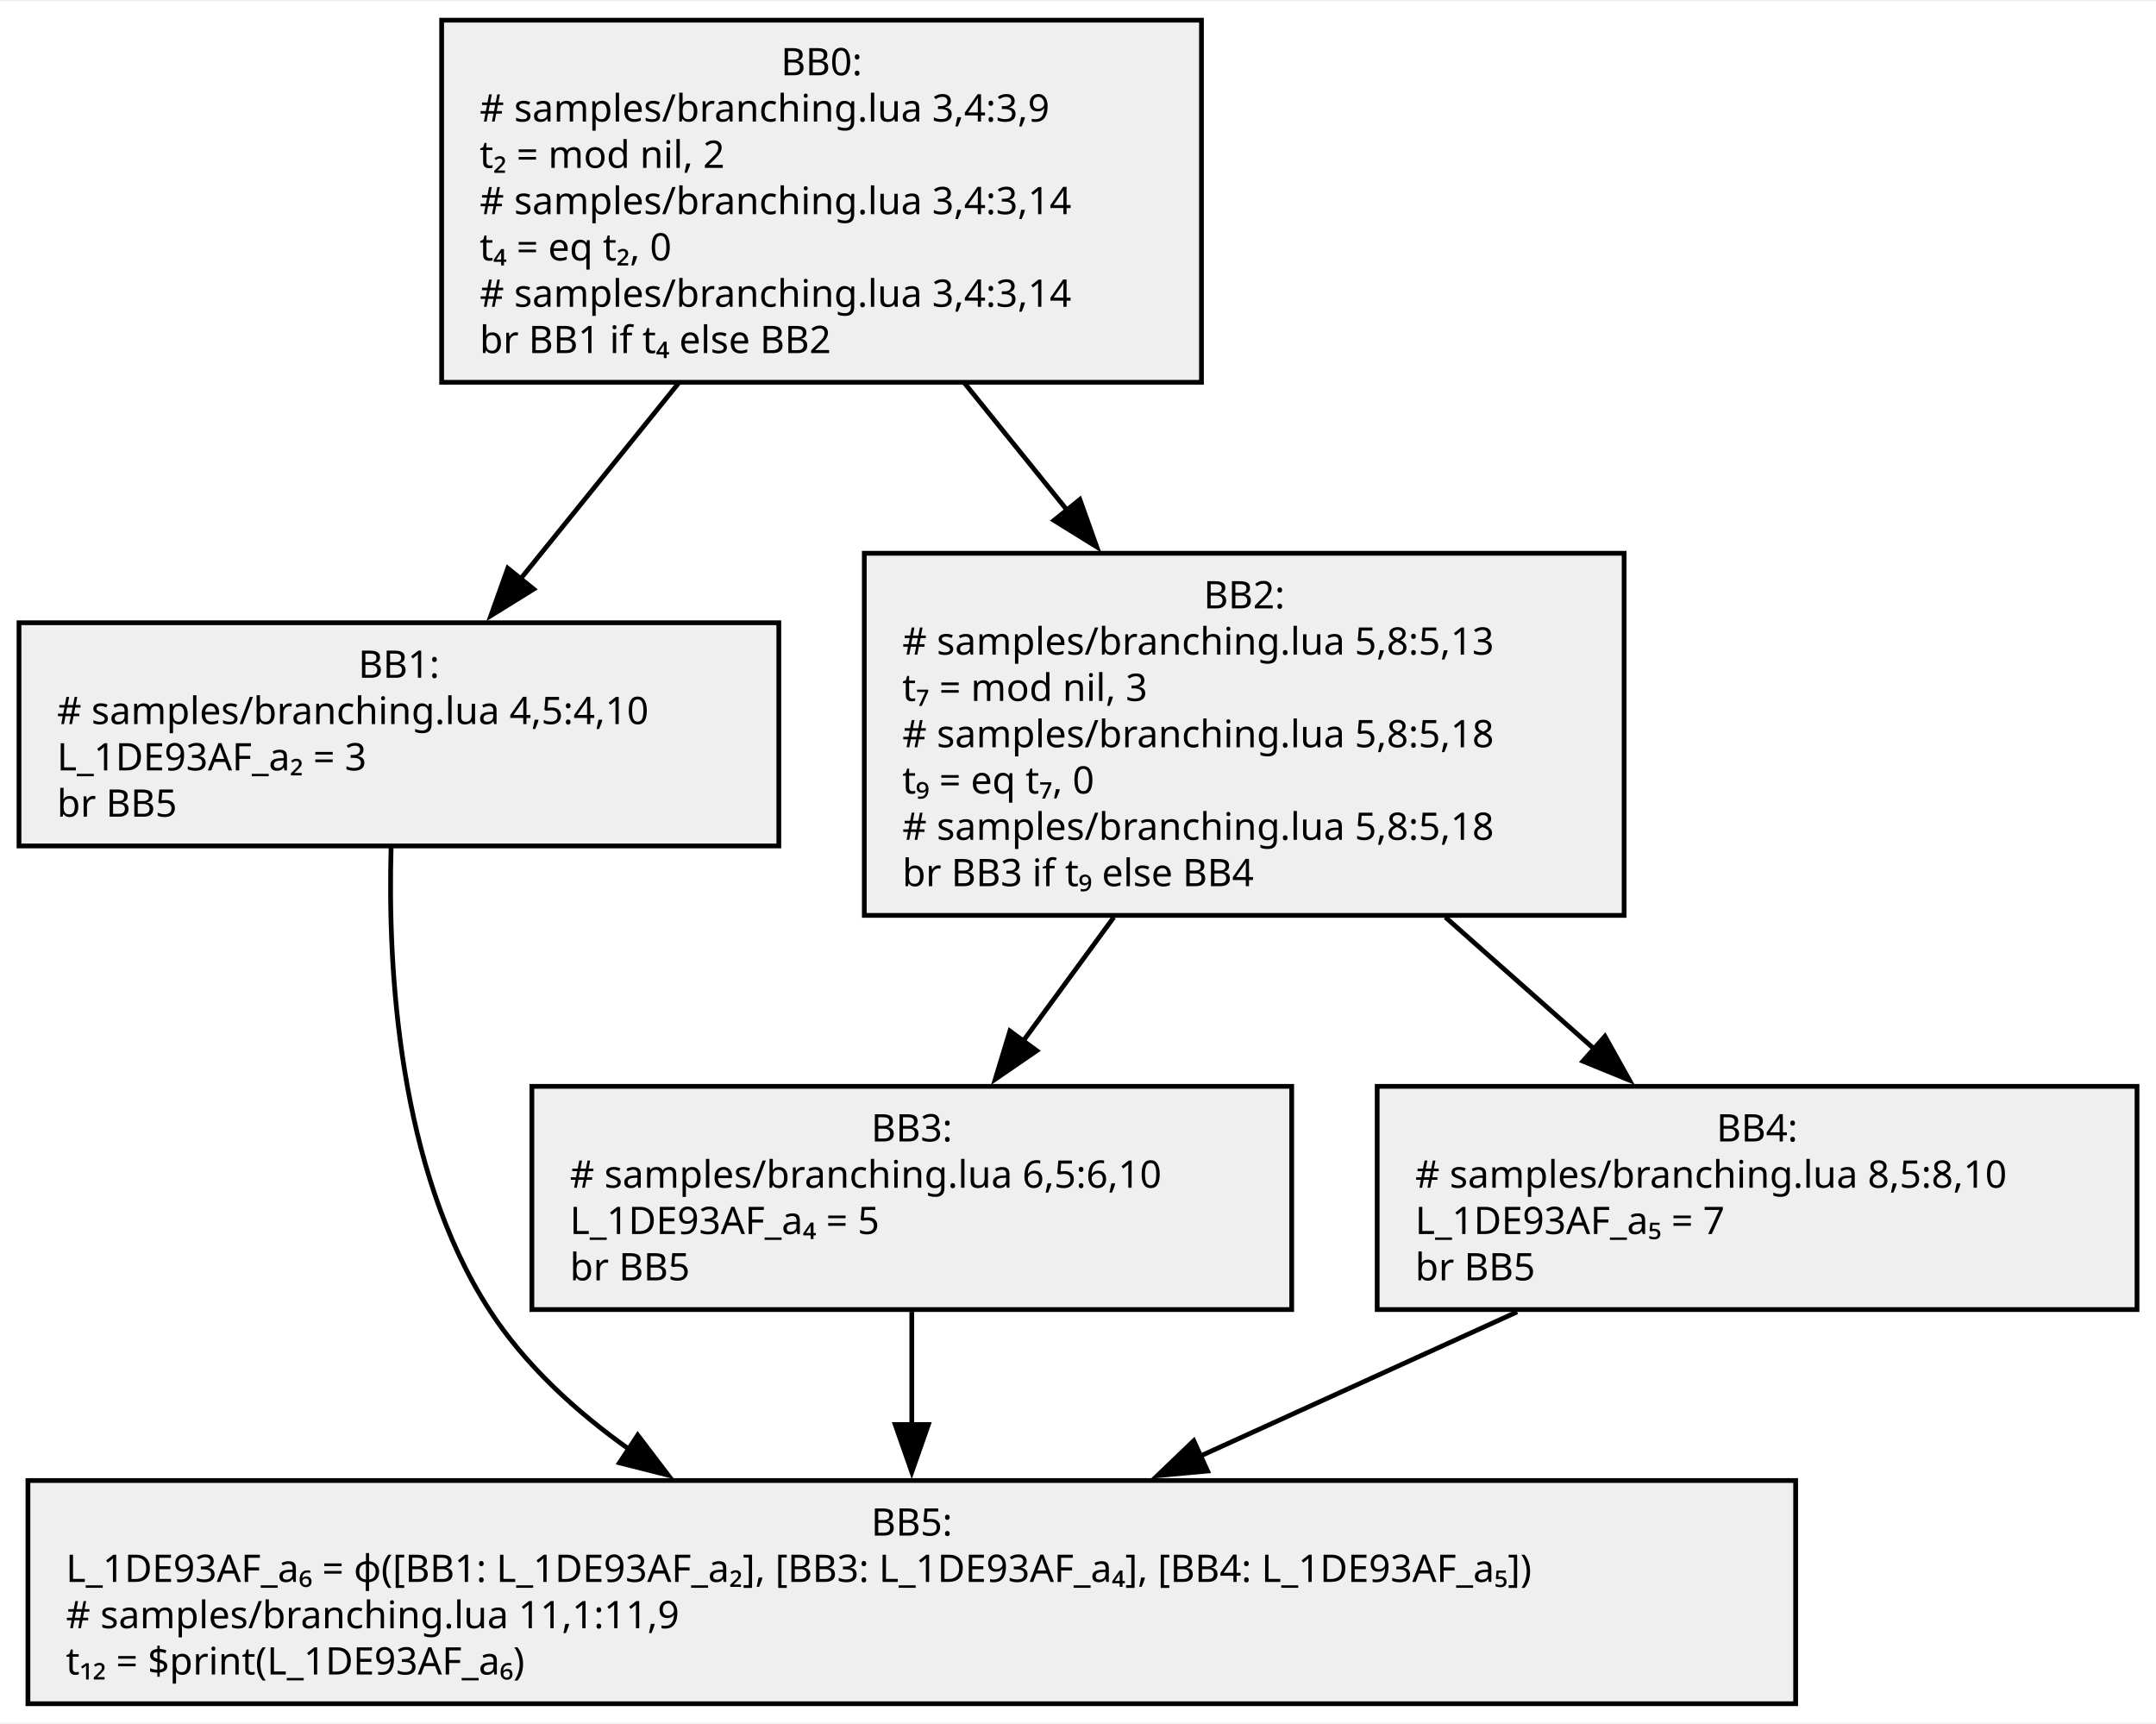
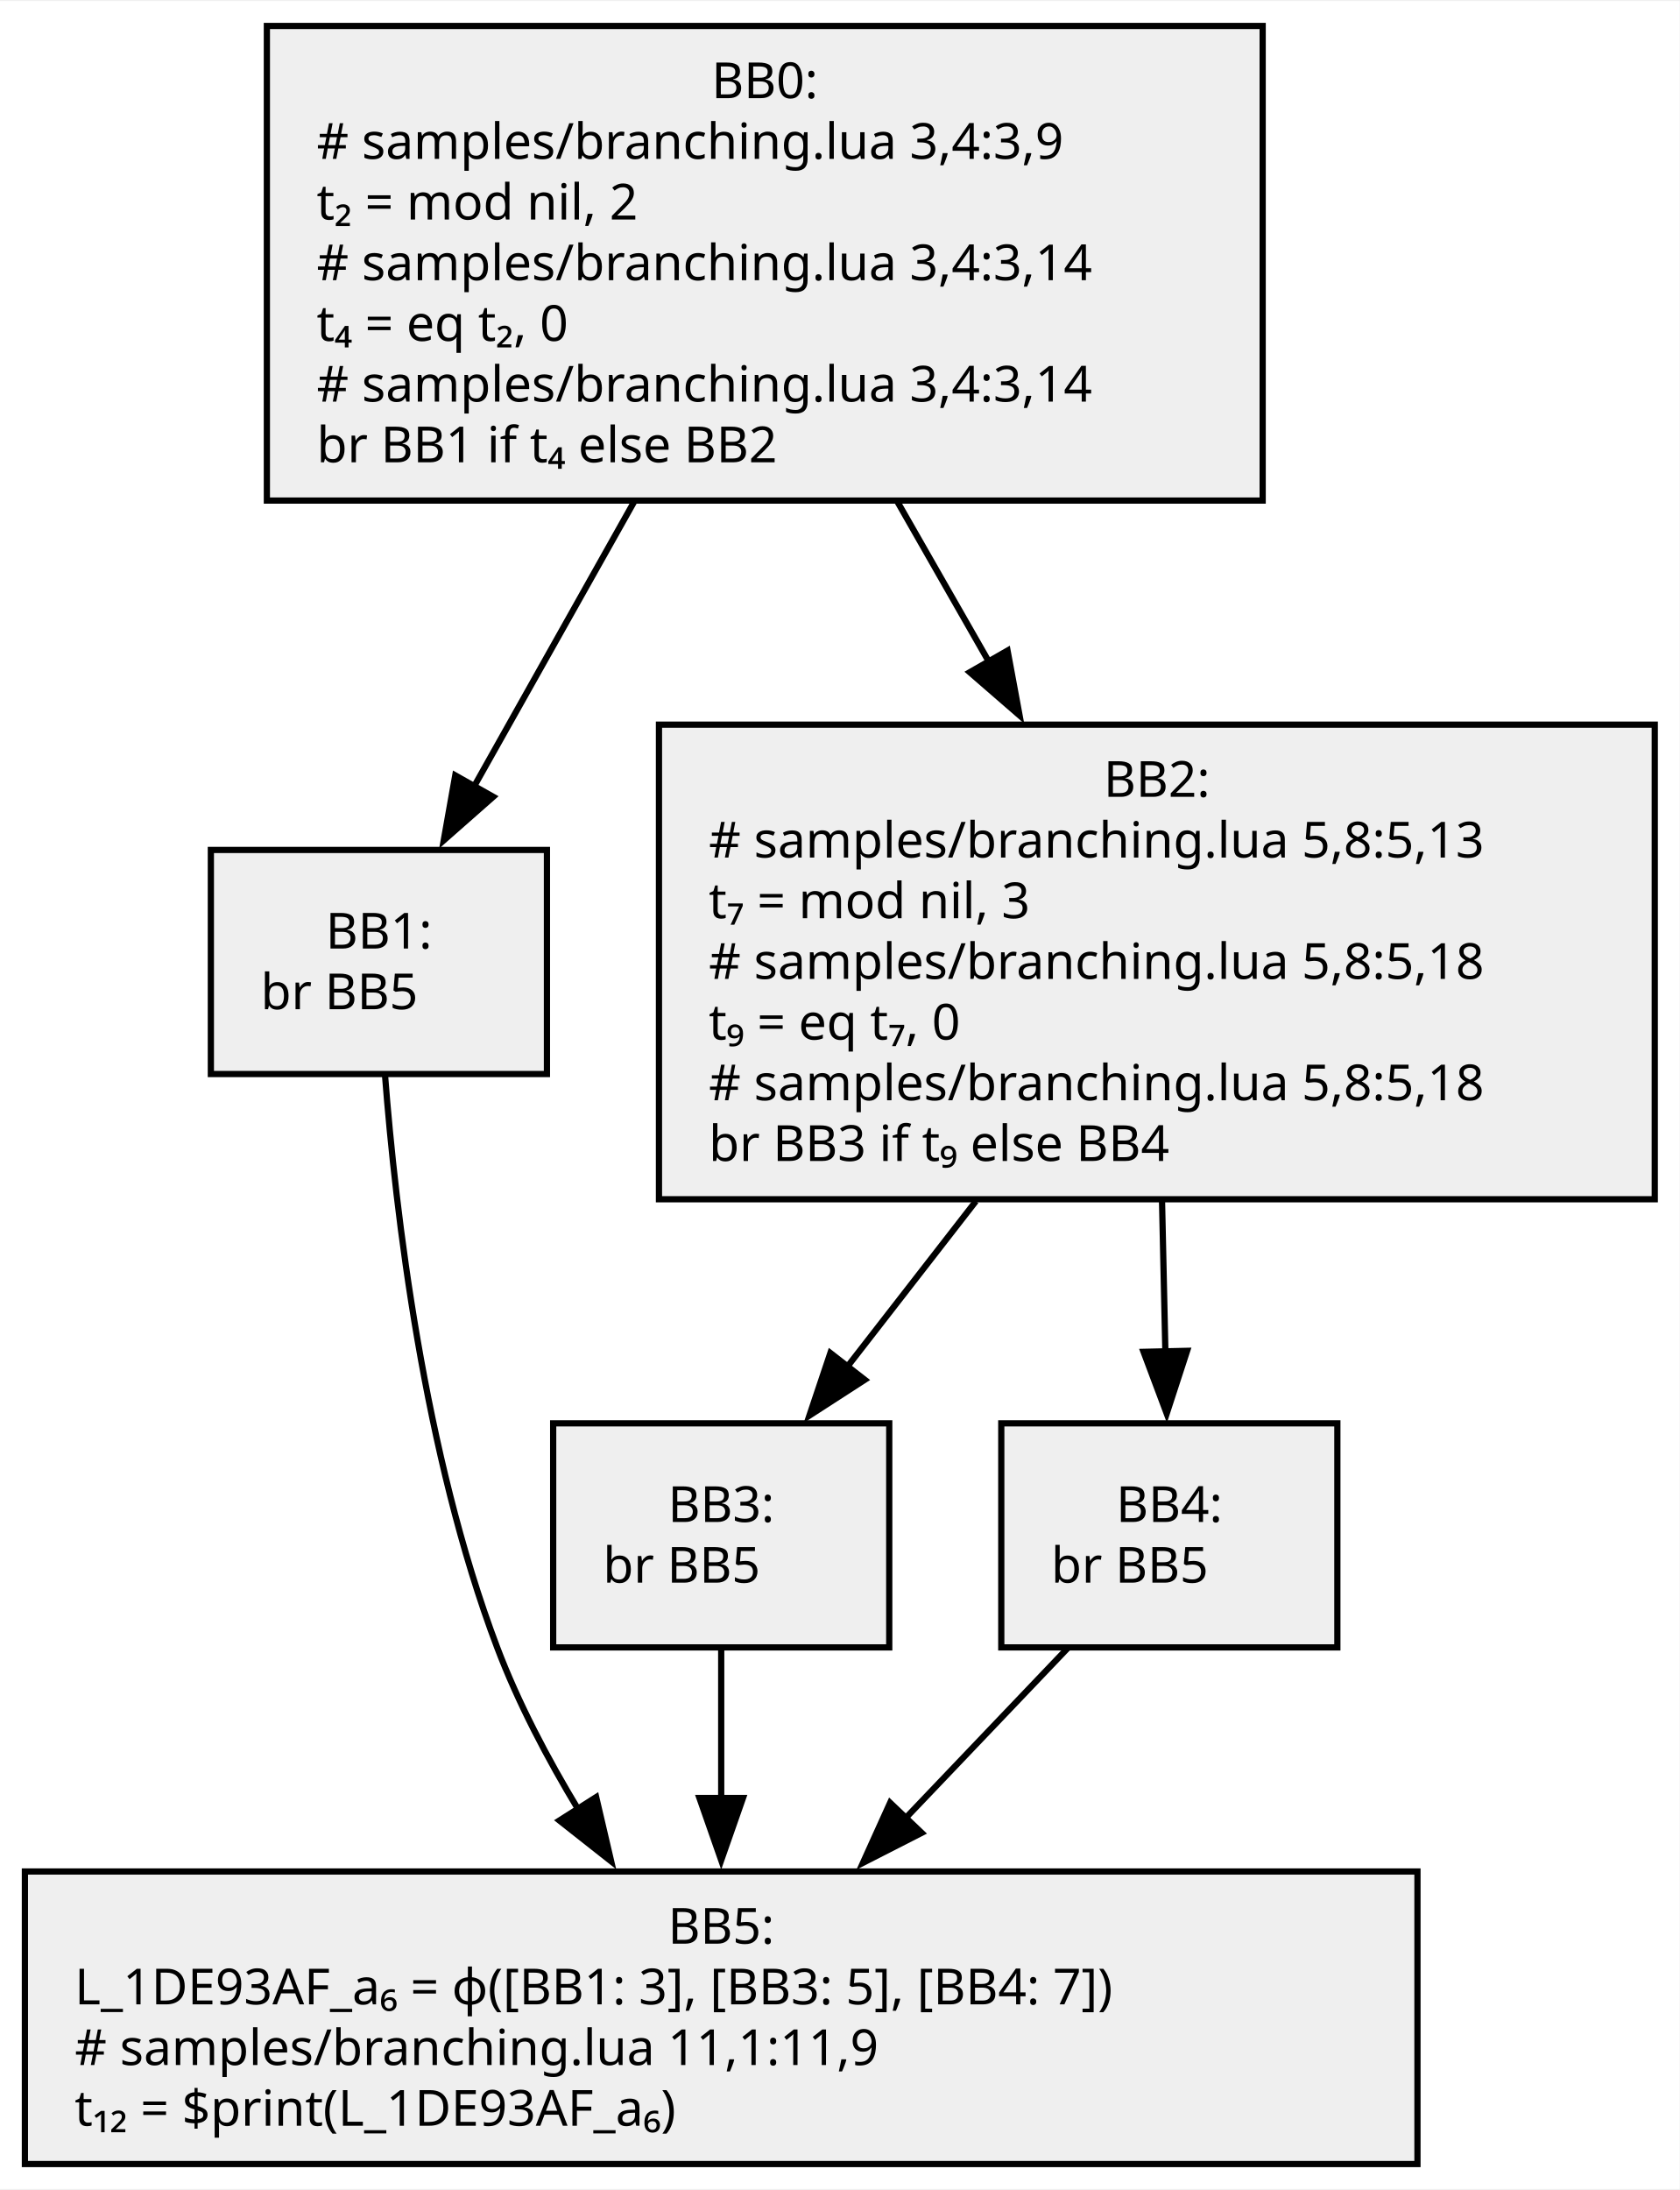
- <svg xmlns="http://www.w3.org/2000/svg" width="454pt" height="363pt" viewBox="0.00 0.00 454.00 362.50">
-   <g id="graph0" class="graph" transform="scale(1 1) rotate(0) translate(4 358.5)">
-     <polygon fill="white" stroke="none" points="-4,4 -4,-358.5 450,-358.5 450,4 -4,4" />
+ <svg xmlns="http://www.w3.org/2000/svg" width="270pt" height="352pt" viewBox="0.00 0.00 269.88 351.50">
+   <g id="graph0" class="graph" transform="scale(1 1) rotate(0) translate(4 347.5)">
+     <polygon fill="white" stroke="none" points="-4,4 -4,-347.5 265.88,-347.5 265.88,4 -4,4" />
    <g id="node1" class="node">
-       <polygon fill="#efefef" stroke="black" points="249,-354.5 89,-354.5 89,-278.25 249,-278.25 249,-354.5" />
-       <text text-anchor="middle" x="169" y="-342.9" font-family="Cascadia Code" font-size="8.00">BB0:</text>
-       <text text-anchor="start" x="97" y="-333.15" font-family="Cascadia Code" font-size="8.00"># samples/branching.lua 3,4:3,9</text>
-       <text text-anchor="start" x="97" y="-323.4" font-family="Cascadia Code" font-size="8.00">t₂ = mod nil, 2</text>
-       <text text-anchor="start" x="97" y="-313.65" font-family="Cascadia Code" font-size="8.00"># samples/branching.lua 3,4:3,14</text>
-       <text text-anchor="start" x="97" y="-303.9" font-family="Cascadia Code" font-size="8.00">t₄ = eq t₂, 0</text>
-       <text text-anchor="start" x="97" y="-294.15" font-family="Cascadia Code" font-size="8.00"># samples/branching.lua 3,4:3,14</text>
-       <text text-anchor="start" x="97" y="-284.4" font-family="Cascadia Code" font-size="8.00">br BB1 if t₄ else BB2</text>
+       <polygon fill="#efefef" stroke="black" points="198.88,-343.5 38.88,-343.5 38.88,-267.25 198.88,-267.25 198.88,-343.5" />
+       <text text-anchor="middle" x="118.88" y="-331.9" font-family="Cascadia Code" font-size="8.00">BB0:</text>
+       <text text-anchor="start" x="46.88" y="-322.15" font-family="Cascadia Code" font-size="8.00"># samples/branching.lua 3,4:3,9</text>
+       <text text-anchor="start" x="46.88" y="-312.4" font-family="Cascadia Code" font-size="8.00">t₂ = mod nil, 2</text>
+       <text text-anchor="start" x="46.88" y="-302.65" font-family="Cascadia Code" font-size="8.00"># samples/branching.lua 3,4:3,14</text>
+       <text text-anchor="start" x="46.88" y="-292.9" font-family="Cascadia Code" font-size="8.00">t₄ = eq t₂, 0</text>
+       <text text-anchor="start" x="46.88" y="-283.15" font-family="Cascadia Code" font-size="8.00"># samples/branching.lua 3,4:3,14</text>
+       <text text-anchor="start" x="46.88" y="-273.4" font-family="Cascadia Code" font-size="8.00">br BB1 if t₄ else BB2</text>
    </g>
    <g id="node2" class="node">
-       <polygon fill="#efefef" stroke="black" points="160,-227.62 0,-227.62 0,-180.62 160,-180.62 160,-227.62" />
-       <text text-anchor="middle" x="80" y="-216.03" font-family="Cascadia Code" font-size="8.00">BB1:</text>
-       <text text-anchor="start" x="8" y="-206.28" font-family="Cascadia Code" font-size="8.00"># samples/branching.lua 4,5:4,10</text>
-       <text text-anchor="start" x="8" y="-196.53" font-family="Cascadia Code" font-size="8.00">L_1DE93AF_a₂ = 3</text>
-       <text text-anchor="start" x="8" y="-186.78" font-family="Cascadia Code" font-size="8.00">br BB5</text>
+       <polygon fill="#efefef" stroke="black" points="83.88,-211.12 29.88,-211.12 29.88,-175.12 83.88,-175.12 83.88,-211.12" />
+       <text text-anchor="middle" x="56.88" y="-195.28" font-family="Cascadia Code" font-size="8.00">BB1:</text>
+       <text text-anchor="start" x="37.88" y="-185.53" font-family="Cascadia Code" font-size="8.00">br BB5</text>
    </g>
    <g id="edge1" class="edge">
-       <path fill="none" stroke="black" d="M138.87,-278.05C128.07,-264.68 116.02,-249.74 105.64,-236.89" />
-       <polygon fill="black" stroke="black" points="108.38,-234.7 99.37,-229.12 102.93,-239.1 108.38,-234.7" />
+       <path fill="none" stroke="black" d="M97.88,-267.05C89.43,-252.02 79.86,-235 72.1,-221.19" />
+       <polygon fill="black" stroke="black" points="75.25,-219.66 67.3,-212.66 69.15,-223.1 75.25,-219.66" />
    </g>
    <g id="node3" class="node">
-       <polygon fill="#efefef" stroke="black" points="338,-242.25 178,-242.25 178,-166 338,-166 338,-242.25" />
-       <text text-anchor="middle" x="258" y="-230.65" font-family="Cascadia Code" font-size="8.00">BB2:</text>
-       <text text-anchor="start" x="186" y="-220.9" font-family="Cascadia Code" font-size="8.00"># samples/branching.lua 5,8:5,13</text>
-       <text text-anchor="start" x="186" y="-211.15" font-family="Cascadia Code" font-size="8.00">t₇ = mod nil, 3</text>
-       <text text-anchor="start" x="186" y="-201.4" font-family="Cascadia Code" font-size="8.00"># samples/branching.lua 5,8:5,18</text>
-       <text text-anchor="start" x="186" y="-191.65" font-family="Cascadia Code" font-size="8.00">t₉ = eq t₇, 0</text>
-       <text text-anchor="start" x="186" y="-181.9" font-family="Cascadia Code" font-size="8.00"># samples/branching.lua 5,8:5,18</text>
-       <text text-anchor="start" x="186" y="-172.15" font-family="Cascadia Code" font-size="8.00">br BB3 if t₉ else BB4</text>
+       <polygon fill="#efefef" stroke="black" points="261.88,-231.25 101.88,-231.25 101.88,-155 261.88,-155 261.88,-231.25" />
+       <text text-anchor="middle" x="181.88" y="-219.65" font-family="Cascadia Code" font-size="8.00">BB2:</text>
+       <text text-anchor="start" x="109.88" y="-209.9" font-family="Cascadia Code" font-size="8.00"># samples/branching.lua 5,8:5,13</text>
+       <text text-anchor="start" x="109.88" y="-200.15" font-family="Cascadia Code" font-size="8.00">t₇ = mod nil, 3</text>
+       <text text-anchor="start" x="109.88" y="-190.4" font-family="Cascadia Code" font-size="8.00"># samples/branching.lua 5,8:5,18</text>
+       <text text-anchor="start" x="109.88" y="-180.65" font-family="Cascadia Code" font-size="8.00">t₉ = eq t₇, 0</text>
+       <text text-anchor="start" x="109.88" y="-170.9" font-family="Cascadia Code" font-size="8.00"># samples/branching.lua 5,8:5,18</text>
+       <text text-anchor="start" x="109.88" y="-161.15" font-family="Cascadia Code" font-size="8.00">br BB3 if t₉ else BB4</text>
    </g>
    <g id="edge2" class="edge">
-       <path fill="none" stroke="black" d="M199.13,-278.05C206.09,-269.43 213.57,-260.16 220.8,-251.21" />
-       <polygon fill="black" stroke="black" points="223.39,-253.57 226.95,-243.59 217.94,-249.17 223.39,-253.57" />
+       <path fill="none" stroke="black" d="M140.2,-267.05C144.92,-258.79 149.99,-249.93 154.9,-241.33" />
+       <polygon fill="black" stroke="black" points="157.89,-243.15 159.82,-232.73 151.82,-239.67 157.89,-243.15" />
    </g>
    <g id="node6" class="node">
-       <polygon fill="#efefef" stroke="black" points="374.12,-47 1.88,-47 1.88,0 374.12,0 374.12,-47" />
-       <text text-anchor="middle" x="188" y="-35.4" font-family="Cascadia Code" font-size="8.00">BB5:</text>
-       <text text-anchor="start" x="9.88" y="-25.65" font-family="Cascadia Code" font-size="8.00">L_1DE93AF_a₆ = ϕ([BB1: L_1DE93AF_a₂], [BB3: L_1DE93AF_a₄], [BB4: L_1DE93AF_a₅])</text>
-       <text text-anchor="start" x="9.88" y="-15.9" font-family="Cascadia Code" font-size="8.00"># samples/branching.lua 11,1:11,9</text>
-       <text text-anchor="start" x="9.88" y="-6.15" font-family="Cascadia Code" font-size="8.00">t₁₂ = $print(L_1DE93AF_a₆)</text>
+       <polygon fill="#efefef" stroke="black" points="223.75,-47 0,-47 0,0 223.75,0 223.75,-47" />
+       <text text-anchor="middle" x="111.88" y="-35.4" font-family="Cascadia Code" font-size="8.00">BB5:</text>
+       <text text-anchor="start" x="8" y="-25.65" font-family="Cascadia Code" font-size="8.00">L_1DE93AF_a₆ = ϕ([BB1: 3], [BB3: 5], [BB4: 7])</text>
+       <text text-anchor="start" x="8" y="-15.9" font-family="Cascadia Code" font-size="8.00"># samples/branching.lua 11,1:11,9</text>
+       <text text-anchor="start" x="8" y="-6.15" font-family="Cascadia Code" font-size="8.00">t₁₂ = $print(L_1DE93AF_a₆)</text>
    </g>
    <g id="edge5" class="edge">
-       <path fill="none" stroke="black" d="M78.36,-180.41C77.62,-154.72 79.88,-112.63 99,-83 106.52,-71.35 117.26,-61.51 128.7,-53.42" />
-       <polygon fill="black" stroke="black" points="130.29,-56.56 136.71,-48.13 126.44,-50.72 130.29,-56.56" />
+       <path fill="none" stroke="black" d="M57.86,-174.96C59.56,-153.01 64.09,-114.11 75.88,-83 79.24,-74.12 83.99,-65.1 88.95,-56.9" />
+       <polygon fill="black" stroke="black" points="91.79,-58.95 94.2,-48.63 85.88,-55.19 91.79,-58.95" />
    </g>
    <g id="node4" class="node">
-       <polygon fill="#efefef" stroke="black" points="268,-130 108,-130 108,-83 268,-83 268,-130" />
-       <text text-anchor="middle" x="188" y="-118.4" font-family="Cascadia Code" font-size="8.00">BB3:</text>
-       <text text-anchor="start" x="116" y="-108.65" font-family="Cascadia Code" font-size="8.00"># samples/branching.lua 6,5:6,10</text>
-       <text text-anchor="start" x="116" y="-98.9" font-family="Cascadia Code" font-size="8.00">L_1DE93AF_a₄ = 5</text>
-       <text text-anchor="start" x="116" y="-89.15" font-family="Cascadia Code" font-size="8.00">br BB5</text>
+       <polygon fill="#efefef" stroke="black" points="138.88,-119 84.88,-119 84.88,-83 138.88,-83 138.88,-119" />
+       <text text-anchor="middle" x="111.88" y="-103.15" font-family="Cascadia Code" font-size="8.00">BB3:</text>
+       <text text-anchor="start" x="92.88" y="-93.4" font-family="Cascadia Code" font-size="8.00">br BB5</text>
    </g>
    <g id="edge3" class="edge">
-       <path fill="none" stroke="black" d="M230.54,-165.61C224.19,-156.94 217.5,-147.8 211.35,-139.4" />
-       <polygon fill="black" stroke="black" points="214.31,-137.51 205.58,-131.51 208.66,-141.65 214.31,-137.51" />
+       <path fill="none" stroke="black" d="M152.8,-154.69C145.81,-145.69 138.5,-136.28 132.02,-127.94" />
+       <polygon fill="black" stroke="black" points="134.95,-126 126.05,-120.25 129.42,-130.3 134.95,-126" />
    </g>
    <g id="node5" class="node">
-       <polygon fill="#efefef" stroke="black" points="446,-130 286,-130 286,-83 446,-83 446,-130" />
-       <text text-anchor="middle" x="366" y="-118.4" font-family="Cascadia Code" font-size="8.00">BB4:</text>
-       <text text-anchor="start" x="294" y="-108.65" font-family="Cascadia Code" font-size="8.00"># samples/branching.lua 8,5:8,10</text>
-       <text text-anchor="start" x="294" y="-98.9" font-family="Cascadia Code" font-size="8.00">L_1DE93AF_a₅ = 7</text>
-       <text text-anchor="start" x="294" y="-89.15" font-family="Cascadia Code" font-size="8.00">br BB5</text>
+       <polygon fill="#efefef" stroke="black" points="210.88,-119 156.88,-119 156.88,-83 210.88,-83 210.88,-119" />
+       <text text-anchor="middle" x="183.88" y="-103.15" font-family="Cascadia Code" font-size="8.00">BB4:</text>
+       <text text-anchor="start" x="164.88" y="-93.4" font-family="Cascadia Code" font-size="8.00">br BB5</text>
    </g>
    <g id="edge4" class="edge">
-       <path fill="none" stroke="black" d="M300.37,-165.61C310.8,-156.38 321.82,-146.61 331.8,-137.78" />
-       <polygon fill="black" stroke="black" points="333.96,-140.54 339.13,-131.29 329.32,-135.3 333.96,-140.54" />
+       <path fill="none" stroke="black" d="M182.71,-154.69C182.89,-146.56 183.07,-138.1 183.25,-130.39" />
+       <polygon fill="black" stroke="black" points="186.74,-130.65 183.46,-120.57 179.74,-130.49 186.74,-130.65" />
    </g>
    <g id="edge6" class="edge">
-       <path fill="none" stroke="black" d="M188,-82.51C188,-75.09 188,-66.7 188,-58.66" />
-       <polygon fill="black" stroke="black" points="191.5,-58.79 188,-48.79 184.5,-58.79 191.5,-58.79" />
+       <path fill="none" stroke="black" d="M111.88,-82.87C111.88,-75.71 111.88,-67.13 111.88,-58.78" />
+       <polygon fill="black" stroke="black" points="115.38,-58.81 111.88,-48.81 108.38,-58.81 115.38,-58.81" />
    </g>
    <g id="edge7" class="edge">
-       <path fill="none" stroke="black" d="M315.47,-82.51C294.71,-73.06 270.5,-62.04 248.78,-52.16" />
-       <polygon fill="black" stroke="black" points="250.28,-49 239.73,-48.04 247.38,-55.37 250.28,-49" />
+       <path fill="none" stroke="black" d="M167.54,-82.87C159.85,-74.81 150.44,-64.94 141.55,-55.62" />
+       <polygon fill="black" stroke="black" points="144.09,-53.21 134.65,-48.39 139.02,-58.04 144.09,-53.21" />
    </g>
  </g>
</svg>
